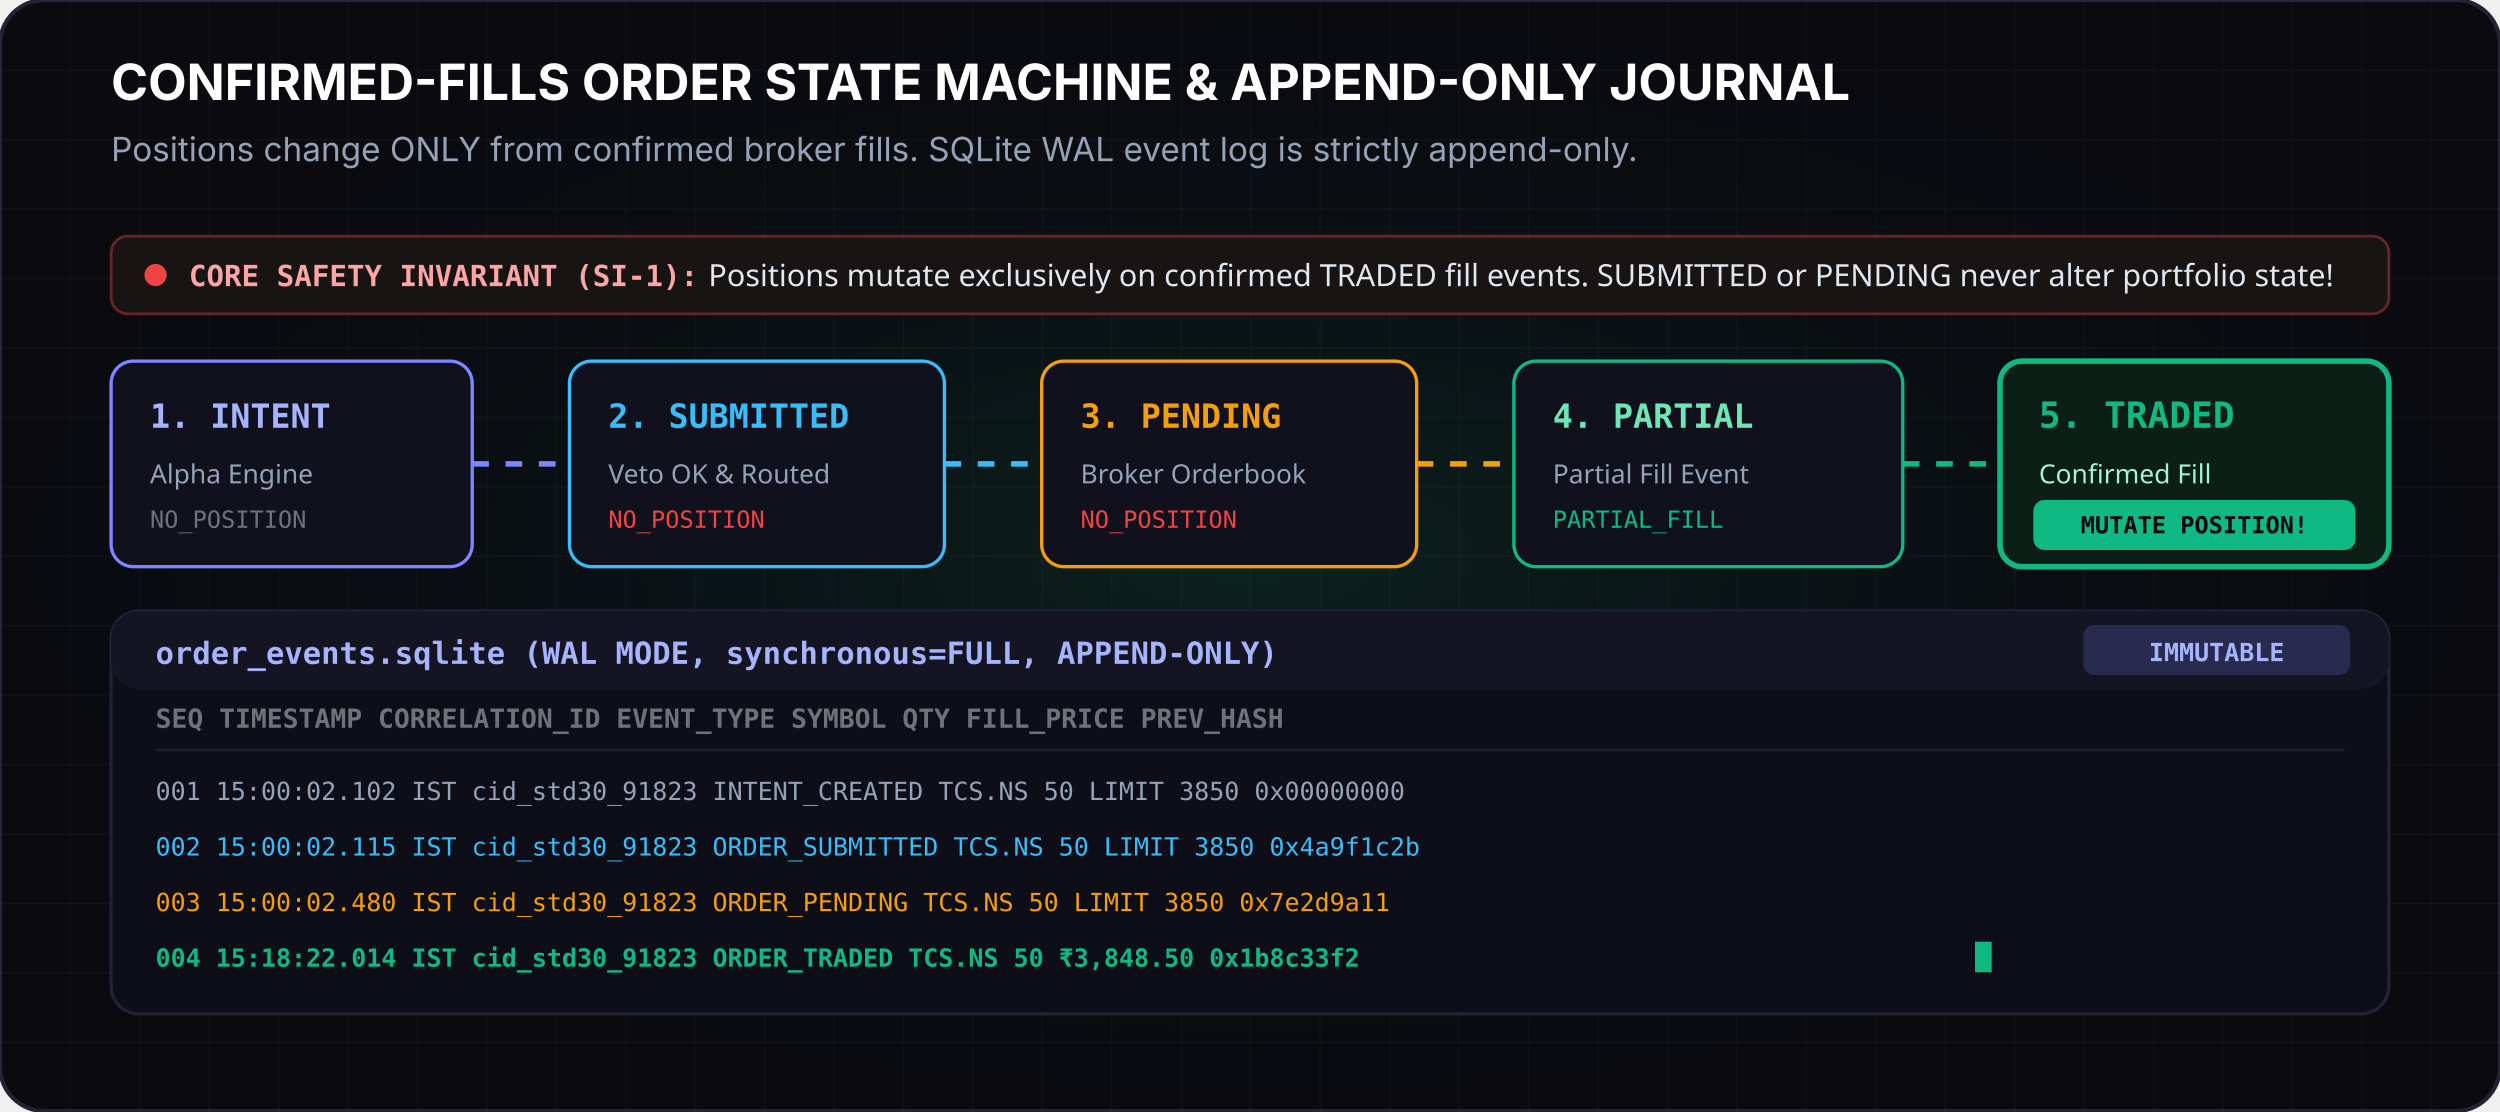
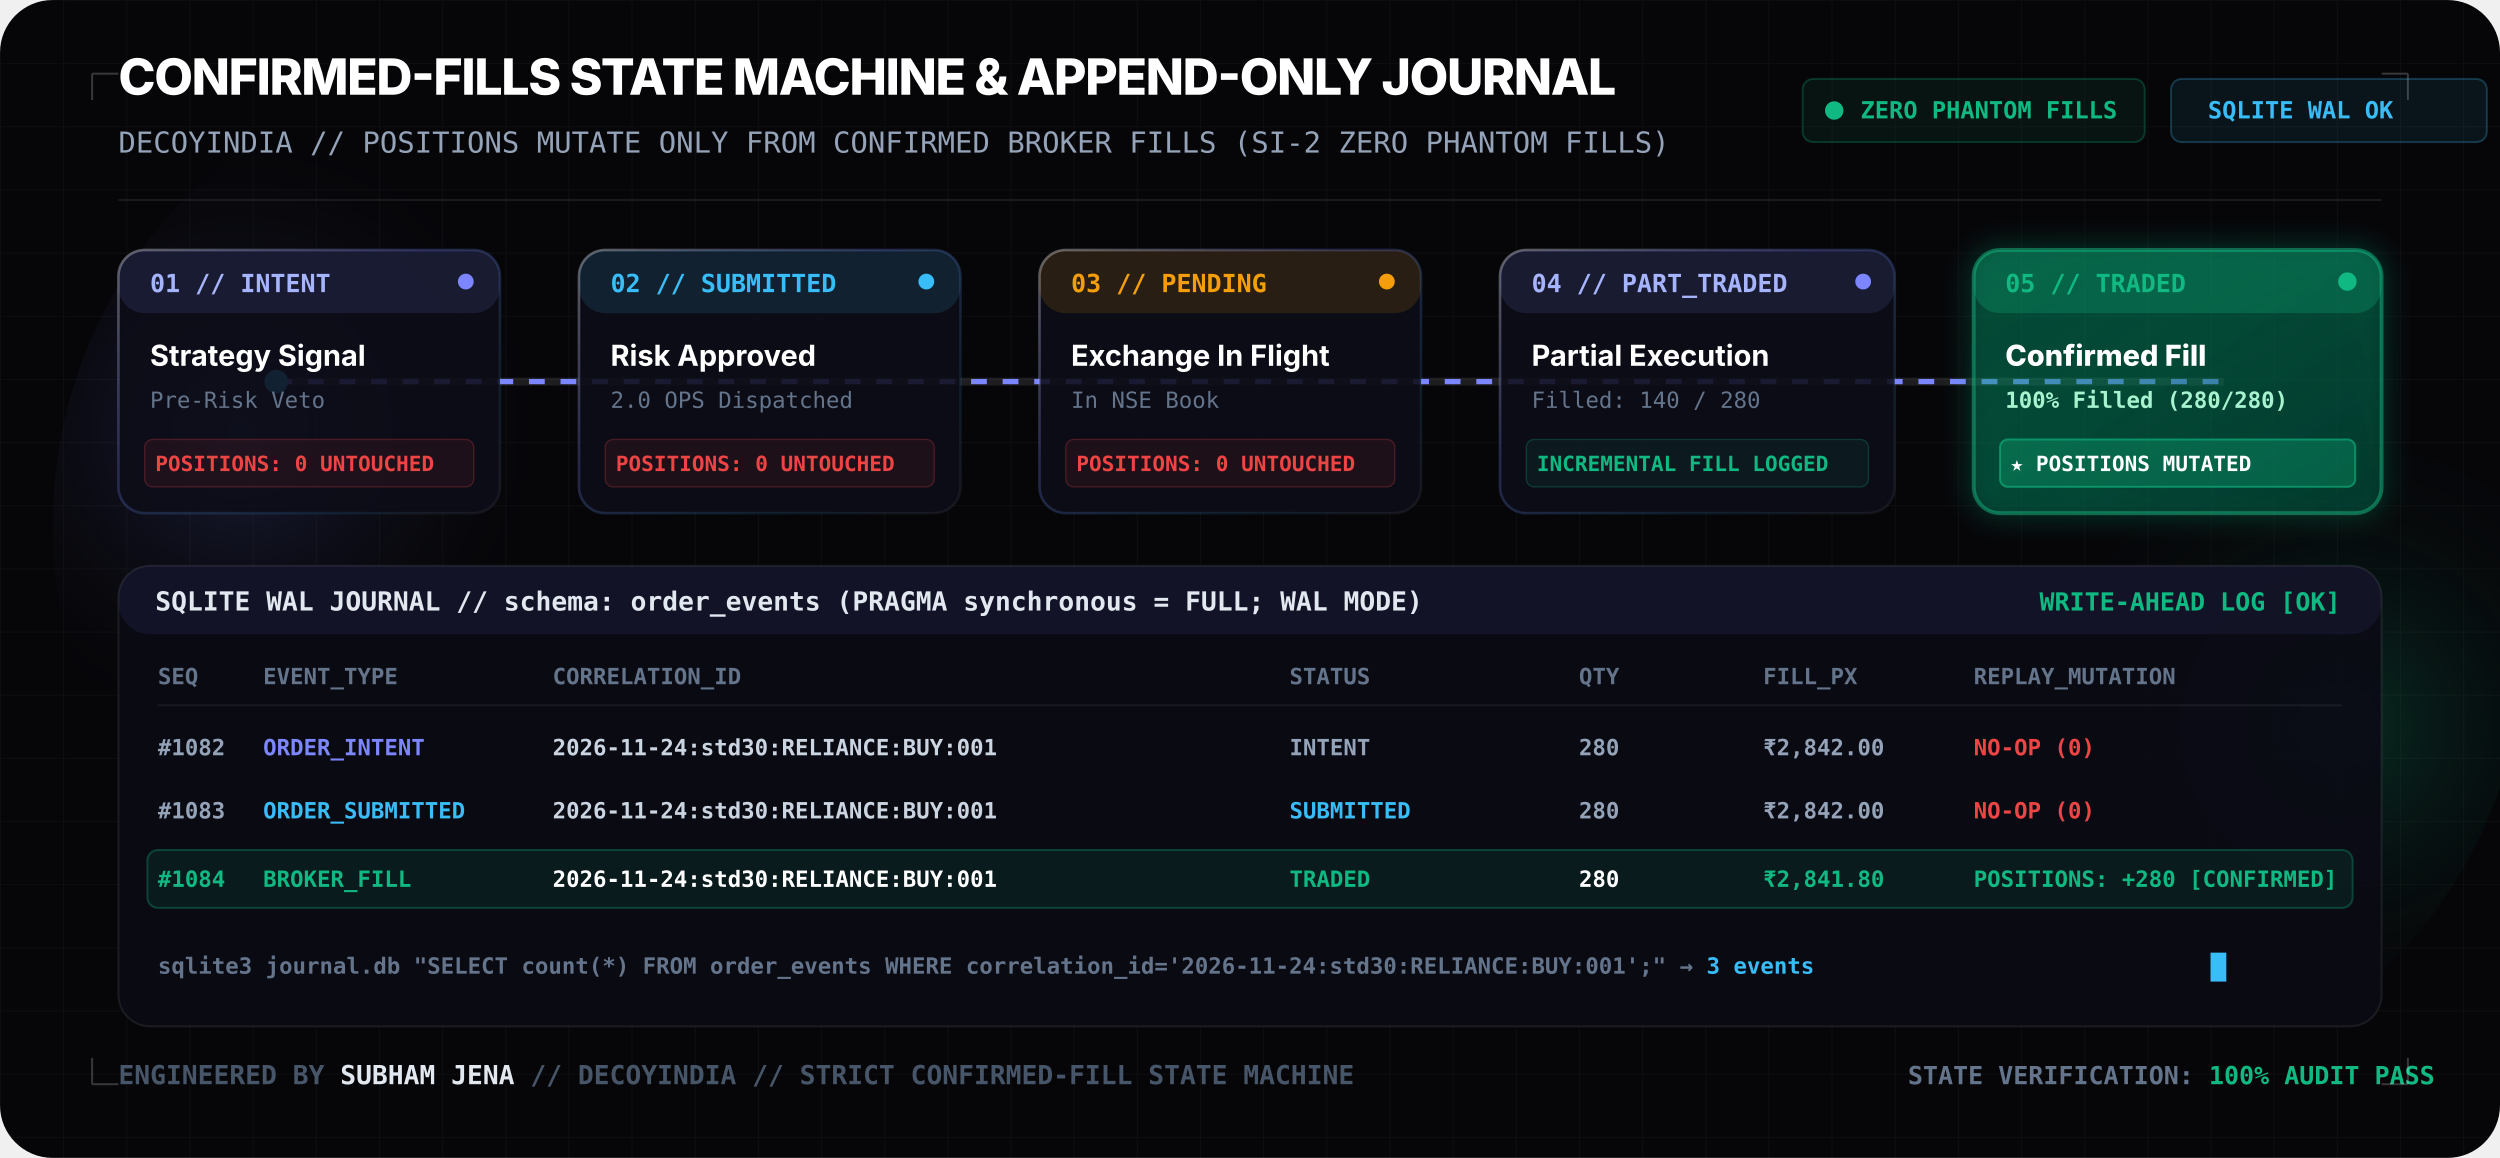
- <svg xmlns="http://www.w3.org/2000/svg" viewBox="0 0 900 400" width="100%" height="auto">
+ <svg xmlns="http://www.w3.org/2000/svg" viewBox="0 0 950 440" width="100%" height="auto">
  <defs>
-     <radialGradient id="smGlow" cx="50%" cy="50%" r="55%">
-       <stop offset="0%" stop-color="#10B981" stop-opacity="0.14" />
-       <stop offset="100%" stop-color="#0A0A0F" stop-opacity="0" />
+     <radialGradient id="smSpot1" cx="20%" cy="40%" r="55%">
+       <stop offset="0%" stop-color="#7C86FF" stop-opacity="0.20" />
+       <stop offset="60%" stop-color="#060609" stop-opacity="0" />
    </radialGradient>
-     <pattern id="smGrid" width="25" height="25" patternUnits="userSpaceOnUse">
-       <path d="M 25 0 L 0 0 0 25" fill="none" stroke="rgba(255,255,255,0.03)" stroke-width="1" />
+     <radialGradient id="smSpot2" cx="80%" cy="60%" r="55%">
+       <stop offset="0%" stop-color="#10B981" stop-opacity="0.22" />
+       <stop offset="60%" stop-color="#060609" stop-opacity="0" />
+     </radialGradient>
+     <linearGradient id="nodeGlassGrad" x1="0%" y1="0%" x2="100%" y2="100%">
+       <stop offset="0%" stop-color="#FFFFFF" stop-opacity="0.08" />
+       <stop offset="40%" stop-color="#FFFFFF" stop-opacity="0.02" />
+       <stop offset="100%" stop-color="#7C86FF" stop-opacity="0.04" />
+     </linearGradient>
+     <linearGradient id="nodeBorderGrad" x1="0%" y1="0%" x2="100%" y2="100%">
+       <stop offset="0%" stop-color="#FFFFFF" stop-opacity="0.35" />
+       <stop offset="40%" stop-color="#7C86FF" stop-opacity="0.25" />
+       <stop offset="80%" stop-color="#38BDF8" stop-opacity="0.1" />
+       <stop offset="100%" stop-color="#FFFFFF" stop-opacity="0.05" />
+     </linearGradient>
+     <linearGradient id="tradedNodeGrad" x1="0%" y1="0%" x2="100%" y2="100%">
+       <stop offset="0%" stop-color="#10B981" stop-opacity="0.2" />
+       <stop offset="100%" stop-color="#064E3B" stop-opacity="0.4" />
+     </linearGradient>
+     <pattern id="smGrid" width="24" height="24" patternUnits="userSpaceOnUse">
+       <path d="M 24 0 L 0 0 0 24" fill="none" stroke="rgba(255,255,255,0.03)" stroke-width="0.75" />
    </pattern>
+     <filter id="fillIgniteGlow" x="-20%" y="-20%" width="140%" height="140%">
+       <feGaussianBlur stdDeviation="5" result="blur" />
+       <feMerge>
+         <feMergeNode in="blur" />
+         <feMergeNode in="SourceGraphic" />
+       </feMerge>
+     </filter>
  </defs>
  <style>
-     @keyframes statePulse {
-       0%, 100% { filter: drop-shadow(0 0 2px #10B981); }
-       50% { filter: drop-shadow(0 0 10px #10B981); }
-     }
-     @keyframes dashStream {
-       0% { stroke-dashoffset: 40; }
+     /* Precision GSAP State Machine Animations */
+     @keyframes orderPipelineFlow {
+       0% { stroke-dashoffset: 80; }
      100% { stroke-dashoffset: 0; }
    }
-     @keyframes cursorBlink {
+     @keyframes fillEventIgnite {
+       0%, 100% { transform: scale(1); filter: drop-shadow(0 0 4px #10B981); }
+       50% { transform: scale(1.05); filter: drop-shadow(0 0 14px #10B981); }
+     }
+     @keyframes cursorTerminal {
      0%, 100% { opacity: 1; }
      50% { opacity: 0; }
    }
+     @keyframes movingPhoton {
+       0% { transform: translateX(0px); opacity: 0; }
+       10% { opacity: 1; }
+       90% { opacity: 1; }
+       100% { transform: translateX(700px); opacity: 0; }
+     }

-     .active-state {
-       animation: statePulse 2.5s ease-in-out infinite;
-     }
-     .flow-dash {
+     .pipeline-conduit {
      stroke-dasharray: 6 6;
-       animation: dashStream 2s linear infinite;
-     }
-     .terminal-cursor {
-       animation: cursorBlink 1s step-start infinite;
-     }
+       animation: orderPipelineFlow 2s linear infinite;
+     }
+     .ignite-box {
+       transform-origin: 775px 145px;
+       animation: fillEventIgnite 2.6s ease-in-out infinite;
+     }
+     .term-cursor { animation: cursorTerminal 0.9s step-start infinite; }
+     .packet-runner { animation: movingPhoton 4s cubic-bezier(0.16, 1, 0.3, 1) infinite; }

    @media (prefers-reduced-motion: reduce) {
-       .active-state, .flow-dash, .terminal-cursor {
+       .pipeline-conduit, .ignite-box, .term-cursor, .packet-runner {
        animation: none !important;
      }
    }
  </style>
-   <rect width="900" height="400" rx="16" fill="#0A0A0F" stroke="#222234" stroke-width="1.5" />
-   <rect width="900" height="400" fill="url(#smGrid)" rx="16" />
-   <rect width="900" height="400" fill="url(#smGlow)" rx="16" />
-   <g transform="translate(40, 36)">
-     <text font-family="'Segoe UI', 'Inter', -apple-system, sans-serif" font-weight="700" font-size="18" fill="#FFFFFF">
-       CONFIRMED-FILLS ORDER STATE MACHINE &amp; APPEND-ONLY JOURNAL
-     </text>
-     <text y="22" font-family="'Segoe UI', 'Inter', -apple-system, sans-serif" font-weight="400" font-size="12" fill="#94A3B8">
-       Positions change ONLY from confirmed broker fills. SQLite WAL event log is strictly append-only.
-     </text>
-   </g>
-   <g transform="translate(40, 85)">
-     <rect width="820" height="28" rx="6" fill="#181414" stroke="rgba(239,68,68,0.4)" stroke-width="1" />
-     <circle cx="16" cy="14" r="4" fill="#EF4444" />
-     <text x="28" y="18" font-family="'Cascadia Code', monospace" font-size="10.5" font-weight="700" fill="#FCA5A5">
-       CORE SAFETY INVARIANT (SI-1):
-     </text>
-     <text x="215" y="18" font-family="'Segoe UI', sans-serif" font-size="11" fill="#E2E8F0">
-       Positions mutate exclusively on confirmed TRADED fill events. SUBMITTED or PENDING never alter portfolio state!
-     </text>
-     <g transform="translate(0, 45)">
-       <rect width="130" height="74" rx="8" fill="#11111E" stroke="#7C86FF" stroke-width="1.2" />
-       <text x="14" y="24" font-family="'Cascadia Code', monospace" font-size="12" font-weight="700" fill="#A5B4FC">1. INTENT</text>
-       <text x="14" y="44" font-family="'Segoe UI', sans-serif" font-size="9.5" fill="#94A3B8">Alpha Engine</text>
-       <text x="14" y="60" font-family="'Cascadia Code', monospace" font-size="8.5" fill="#71717A">NO_POSITION</text>
-     </g>
-     <path class="flow-dash" d="M 130 82 L 165 82" stroke="#7C86FF" stroke-width="2" />
-     <g transform="translate(165, 45)">
-       <rect width="135" height="74" rx="8" fill="#11111E" stroke="#38BDF8" stroke-width="1.2" />
-       <text x="14" y="24" font-family="'Cascadia Code', monospace" font-size="12" font-weight="700" fill="#38BDF8">2. SUBMITTED</text>
-       <text x="14" y="44" font-family="'Segoe UI', sans-serif" font-size="9.5" fill="#94A3B8">Veto OK &amp; Routed</text>
-       <text x="14" y="60" font-family="'Cascadia Code', monospace" font-size="8.5" fill="#EF4444">NO_POSITION</text>
-     </g>
-     <path class="flow-dash" d="M 300 82 L 335 82" stroke="#38BDF8" stroke-width="2" />
-     <g transform="translate(335, 45)">
-       <rect width="135" height="74" rx="8" fill="#11111E" stroke="#F59E0B" stroke-width="1.2" />
-       <text x="14" y="24" font-family="'Cascadia Code', monospace" font-size="12" font-weight="700" fill="#F59E0B">3. PENDING</text>
-       <text x="14" y="44" font-family="'Segoe UI', sans-serif" font-size="9.5" fill="#94A3B8">Broker Orderbook</text>
-       <text x="14" y="60" font-family="'Cascadia Code', monospace" font-size="8.5" fill="#EF4444">NO_POSITION</text>
-     </g>
-     <path class="flow-dash" d="M 470 82 L 505 82" stroke="#F59E0B" stroke-width="2" />
-     <g transform="translate(505, 45)">
-       <rect width="140" height="74" rx="8" fill="#11111E" stroke="#10B981" stroke-width="1.2" />
-       <text x="14" y="24" font-family="'Cascadia Code', monospace" font-size="12" font-weight="700" fill="#6EE7B7">4. PARTIAL</text>
-       <text x="14" y="44" font-family="'Segoe UI', sans-serif" font-size="9.5" fill="#94A3B8">Partial Fill Event</text>
-       <text x="14" y="60" font-family="'Cascadia Code', monospace" font-size="8.5" fill="#10B981">PARTIAL_FILL</text>
-     </g>
-     <path class="flow-dash" d="M 645 82 L 680 82" stroke="#10B981" stroke-width="2" />
-     <g class="active-state" transform="translate(680, 45)">
-       <rect width="140" height="74" rx="8" fill="#0C1F16" stroke="#10B981" stroke-width="2" />
-       <text x="14" y="24" font-family="'Cascadia Code', monospace" font-size="13" font-weight="800" fill="#10B981">5. TRADED</text>
-       <text x="14" y="44" font-family="'Segoe UI', sans-serif" font-size="9.5" fill="#A7F3D0">Confirmed Fill</text>
-       <rect x="12" y="50" width="116" height="18" rx="4" fill="#10B981" />
-       <text x="70" y="62" text-anchor="middle" font-family="'Cascadia Code', monospace" font-size="8.5" font-weight="800" fill="#0A0A0F">
-         MUTATE POSITION!
+   <rect width="950" height="440" fill="#060609" rx="20" />
+   <rect width="950" height="440" fill="url(#smGrid)" rx="20" />
+   <circle cx="200" cy="200" r="180" fill="url(#smSpot1)" />
+   <circle cx="780" cy="240" r="180" fill="url(#smSpot2)" />
+   <g transform="translate(45, 36)">
+     <text font-family="'Inter', -apple-system, sans-serif" font-size="19" font-weight="800" fill="#FFFFFF" letter-spacing="-0.5px">
+       CONFIRMED-FILLS STATE MACHINE &amp; APPEND-ONLY JOURNAL
+     </text>
+     <text y="22" font-family="'JetBrains Mono', monospace" font-size="11" font-weight="500" fill="#94A3B8">
+       DECOYINDIA // POSITIONS MUTATE ONLY FROM CONFIRMED BROKER FILLS (SI-2 ZERO PHANTOM FILLS)
+     </text>
+     <g transform="translate(640, -6)">
+       <rect x="0" y="0" width="130" height="24" rx="4" fill="rgba(16,185,129,0.08)" stroke="rgba(16,185,129,0.25)" stroke-width="0.75" />
+       <circle cx="12" cy="12" r="3.5" fill="#10B981" />
+       <text x="22" y="15" font-family="'JetBrains Mono', monospace" font-size="9" font-weight="700" fill="#10B981">ZERO PHANTOM FILLS</text>
+       <rect x="140" y="0" width="120" height="24" rx="4" fill="rgba(56,189,248,0.08)" stroke="rgba(56,189,248,0.25)" stroke-width="0.75" />
+       <text x="14" y="15" transform="translate(140,0)" font-family="'JetBrains Mono', monospace" font-size="9" font-weight="700" fill="#38BDF8">SQLITE WAL OK</text>
+     </g>
+   </g>
+   <line x1="45" y1="76" x2="905" y2="76" stroke="rgba(255,255,255,0.08)" stroke-width="0.75" />
+   <g transform="translate(45, 95)">
+     <line x1="60" y1="50" x2="800" y2="50" stroke="rgba(255,255,255,0.1)" stroke-width="3" />
+     <line class="pipeline-conduit" x1="60" y1="50" x2="800" y2="50" stroke="#7C86FF" stroke-width="2" />
+     <g class="packet-runner" transform="translate(60, 50)">
+       <circle cx="0" cy="0" r="4.5" fill="#38BDF8" />
+     </g>
+     <g transform="translate(0, 0)">
+       <rect width="145" height="100" rx="10" fill="#0D0D18" fill-opacity="0.88" stroke="url(#nodeBorderGrad)" stroke-width="1" />
+       <rect width="145" height="24" rx="10" fill="rgba(124,134,255,0.12)" />
+       <text x="12" y="16" font-family="'JetBrains Mono', monospace" font-size="9.5" font-weight="700" fill="#A5B4FC">01 // INTENT</text>
+       <circle cx="132" cy="12" r="3" fill="#7C86FF" />
+       <text x="12" y="44" font-family="'Inter', sans-serif" font-size="11" font-weight="700" fill="#FFFFFF">Strategy Signal</text>
+       <text x="12" y="60" font-family="'JetBrains Mono', monospace" font-size="8.5" font-weight="500" fill="#64748B">Pre-Risk Veto</text>
+       <rect x="10" y="72" width="125" height="18" rx="3" fill="rgba(239,68,68,0.08)" stroke="rgba(239,68,68,0.25)" stroke-width="0.5" />
+       <text x="14" y="84" font-family="'JetBrains Mono', monospace" font-size="8" font-weight="700" fill="#EF4444">POSITIONS: 0 UNTOUCHED</text>
+     </g>
+     <g transform="translate(175, 0)">
+       <rect width="145" height="100" rx="10" fill="#0D0D18" fill-opacity="0.88" stroke="url(#nodeBorderGrad)" stroke-width="1" />
+       <rect width="145" height="24" rx="10" fill="rgba(56,189,248,0.12)" />
+       <text x="12" y="16" font-family="'JetBrains Mono', monospace" font-size="9.5" font-weight="700" fill="#38BDF8">02 // SUBMITTED</text>
+       <circle cx="132" cy="12" r="3" fill="#38BDF8" />
+       <text x="12" y="44" font-family="'Inter', sans-serif" font-size="11" font-weight="700" fill="#FFFFFF">Risk Approved</text>
+       <text x="12" y="60" font-family="'JetBrains Mono', monospace" font-size="8.5" font-weight="500" fill="#64748B">2.0 OPS Dispatched</text>
+       <rect x="10" y="72" width="125" height="18" rx="3" fill="rgba(239,68,68,0.08)" stroke="rgba(239,68,68,0.25)" stroke-width="0.5" />
+       <text x="14" y="84" font-family="'JetBrains Mono', monospace" font-size="8" font-weight="700" fill="#EF4444">POSITIONS: 0 UNTOUCHED</text>
+     </g>
+     <g transform="translate(350, 0)">
+       <rect width="145" height="100" rx="10" fill="#0D0D18" fill-opacity="0.88" stroke="url(#nodeBorderGrad)" stroke-width="1" />
+       <rect width="145" height="24" rx="10" fill="rgba(245,158,11,0.12)" />
+       <text x="12" y="16" font-family="'JetBrains Mono', monospace" font-size="9.5" font-weight="700" fill="#F59E0B">03 // PENDING</text>
+       <circle cx="132" cy="12" r="3" fill="#F59E0B" />
+       <text x="12" y="44" font-family="'Inter', sans-serif" font-size="11" font-weight="700" fill="#FFFFFF">Exchange In Flight</text>
+       <text x="12" y="60" font-family="'JetBrains Mono', monospace" font-size="8.5" font-weight="500" fill="#64748B">In NSE Book</text>
+       <rect x="10" y="72" width="125" height="18" rx="3" fill="rgba(239,68,68,0.08)" stroke="rgba(239,68,68,0.25)" stroke-width="0.5" />
+       <text x="14" y="84" font-family="'JetBrains Mono', monospace" font-size="8" font-weight="700" fill="#EF4444">POSITIONS: 0 UNTOUCHED</text>
+     </g>
+     <g transform="translate(525, 0)">
+       <rect width="150" height="100" rx="10" fill="#0D0D18" fill-opacity="0.88" stroke="url(#nodeBorderGrad)" stroke-width="1" />
+       <rect width="150" height="24" rx="10" fill="rgba(124,134,255,0.12)" />
+       <text x="12" y="16" font-family="'JetBrains Mono', monospace" font-size="9.5" font-weight="700" fill="#A5B4FC">04 // PART_TRADED</text>
+       <circle cx="138" cy="12" r="3" fill="#7C86FF" />
+       <text x="12" y="44" font-family="'Inter', sans-serif" font-size="11" font-weight="700" fill="#FFFFFF">Partial Execution</text>
+       <text x="12" y="60" font-family="'JetBrains Mono', monospace" font-size="8.5" font-weight="500" fill="#64748B">Filled: 140 / 280</text>
+       <rect x="10" y="72" width="130" height="18" rx="3" fill="rgba(16,185,129,0.08)" stroke="rgba(16,185,129,0.25)" stroke-width="0.5" />
+       <text x="14" y="84" font-family="'JetBrains Mono', monospace" font-size="8" font-weight="700" fill="#10B981">INCREMENTAL FILL LOGGED</text>
+     </g>
+     <g class="ignite-box" transform="translate(705, 0)">
+       <rect width="155" height="100" rx="10" fill="url(#tradedNodeGrad)" stroke="rgba(16,185,129,0.5)" stroke-width="1.5" filter="url(#fillIgniteGlow)" />
+       <rect width="155" height="24" rx="10" fill="rgba(16,185,129,0.25)" />
+       <text x="12" y="16" font-family="'JetBrains Mono', monospace" font-size="9.5" font-weight="700" fill="#10B981">05 // TRADED</text>
+       <circle cx="142" cy="12" r="3.5" fill="#10B981" />
+       <text x="12" y="44" font-family="'Inter', sans-serif" font-size="11" font-weight="800" fill="#FFFFFF">Confirmed Fill</text>
+       <text x="12" y="60" font-family="'JetBrains Mono', monospace" font-size="8.5" font-weight="600" fill="#A7F3D0">100% Filled (280/280)</text>
+       <rect x="10" y="72" width="135" height="18" rx="3" fill="rgba(16,185,129,0.3)" stroke="rgba(16,185,129,0.6)" stroke-width="0.75" />
+       <text x="14" y="84" font-family="'JetBrains Mono', monospace" font-size="8" font-weight="800" fill="#FFFFFF">★ POSITIONS MUTATED</text>
+     </g>
+   </g>
+   <g transform="translate(45, 215)">
+     <rect width="860" height="175" rx="12" fill="#0B0B14" fill-opacity="0.9" stroke="rgba(255,255,255,0.08)" stroke-width="0.75" />
+     <rect width="860" height="26" rx="12" fill="rgba(124,134,255,0.08)" />
+     <text x="14" y="17" font-family="'JetBrains Mono', monospace" font-size="10" font-weight="700" fill="#E2E8F0">
+       SQLITE WAL JOURNAL // schema: order_events (PRAGMA synchronous = FULL; WAL MODE)
+     </text>
+     <text x="730" y="17" font-family="'JetBrains Mono', monospace" font-size="9.5" font-weight="600" fill="#10B981">
+       WRITE-AHEAD LOG [OK]
+     </text>
+     <g transform="translate(15, 45)">
+       <text x="0" y="0" font-family="'JetBrains Mono', monospace" font-size="8.5" font-weight="700" fill="#64748B">SEQ</text>
+       <text x="40" y="0" font-family="'JetBrains Mono', monospace" font-size="8.5" font-weight="700" fill="#64748B">EVENT_TYPE</text>
+       <text x="150" y="0" font-family="'JetBrains Mono', monospace" font-size="8.5" font-weight="700" fill="#64748B">CORRELATION_ID</text>
+       <text x="430" y="0" font-family="'JetBrains Mono', monospace" font-size="8.5" font-weight="700" fill="#64748B">STATUS</text>
+       <text x="540" y="0" font-family="'JetBrains Mono', monospace" font-size="8.5" font-weight="700" fill="#64748B">QTY</text>
+       <text x="610" y="0" font-family="'JetBrains Mono', monospace" font-size="8.5" font-weight="700" fill="#64748B">FILL_PX</text>
+       <text x="690" y="0" font-family="'JetBrains Mono', monospace" font-size="8.5" font-weight="700" fill="#64748B">REPLAY_MUTATION</text>
+       <line x1="0" y1="8" x2="830" y2="8" stroke="rgba(255,255,255,0.06)" stroke-width="0.75" />
+     </g>
+     <g transform="translate(15, 72)">
+       <text x="0" y="0" font-family="'JetBrains Mono', monospace" font-size="8.5" font-weight="600" fill="#94A3B8">#1082</text>
+       <text x="40" y="0" font-family="'JetBrains Mono', monospace" font-size="8.5" font-weight="600" fill="#7C86FF">ORDER_INTENT</text>
+       <text x="150" y="0" font-family="'JetBrains Mono', monospace" font-size="8.5" font-weight="600" fill="#CBD5E1">2026-11-24:std30:RELIANCE:BUY:001</text>
+       <text x="430" y="0" font-family="'JetBrains Mono', monospace" font-size="8.5" font-weight="600" fill="#94A3B8">INTENT</text>
+       <text x="540" y="0" font-family="'JetBrains Mono', monospace" font-size="8.5" font-weight="600" fill="#94A3B8">280</text>
+       <text x="610" y="0" font-family="'JetBrains Mono', monospace" font-size="8.5" font-weight="600" fill="#94A3B8">₹2,842.00</text>
+       <text x="690" y="0" font-family="'JetBrains Mono', monospace" font-size="8.5" font-weight="600" fill="#EF4444">NO-OP (0)</text>
+     </g>
+     <g transform="translate(15, 96)">
+       <text x="0" y="0" font-family="'JetBrains Mono', monospace" font-size="8.5" font-weight="600" fill="#94A3B8">#1083</text>
+       <text x="40" y="0" font-family="'JetBrains Mono', monospace" font-size="8.5" font-weight="600" fill="#38BDF8">ORDER_SUBMITTED</text>
+       <text x="150" y="0" font-family="'JetBrains Mono', monospace" font-size="8.5" font-weight="600" fill="#CBD5E1">2026-11-24:std30:RELIANCE:BUY:001</text>
+       <text x="430" y="0" font-family="'JetBrains Mono', monospace" font-size="8.5" font-weight="600" fill="#38BDF8">SUBMITTED</text>
+       <text x="540" y="0" font-family="'JetBrains Mono', monospace" font-size="8.5" font-weight="600" fill="#94A3B8">280</text>
+       <text x="610" y="0" font-family="'JetBrains Mono', monospace" font-size="8.5" font-weight="600" fill="#94A3B8">₹2,842.00</text>
+       <text x="690" y="0" font-family="'JetBrains Mono', monospace" font-size="8.5" font-weight="600" fill="#EF4444">NO-OP (0)</text>
+     </g>
+     <g transform="translate(15, 120)">
+       <rect x="-4" y="-12" width="838" height="22" rx="4" fill="rgba(16,185,129,0.1)" stroke="rgba(16,185,129,0.3)" stroke-width="0.75" />
+       <text x="0" y="2" font-family="'JetBrains Mono', monospace" font-size="8.5" font-weight="700" fill="#10B981">#1084</text>
+       <text x="40" y="2" font-family="'JetBrains Mono', monospace" font-size="8.5" font-weight="700" fill="#10B981">BROKER_FILL</text>
+       <text x="150" y="2" font-family="'JetBrains Mono', monospace" font-size="8.5" font-weight="700" fill="#FFFFFF">2026-11-24:std30:RELIANCE:BUY:001</text>
+       <text x="430" y="2" font-family="'JetBrains Mono', monospace" font-size="8.5" font-weight="800" fill="#10B981">TRADED</text>
+       <text x="540" y="2" font-family="'JetBrains Mono', monospace" font-size="8.5" font-weight="800" fill="#FFFFFF">280</text>
+       <text x="610" y="2" font-family="'JetBrains Mono', monospace" font-size="8.5" font-weight="800" fill="#10B981">₹2,841.80</text>
+       <text x="690" y="2" font-family="'JetBrains Mono', monospace" font-size="8.5" font-weight="800" fill="#10B981">POSITIONS: +280 [CONFIRMED]</text>
+     </g>
+     <g transform="translate(15, 155)">
+       <text font-family="'JetBrains Mono', monospace" font-size="8.5" font-weight="600" fill="#64748B">
+         sqlite3 journal.db "SELECT count(*) FROM order_events WHERE correlation_id='2026-11-24:std30:RELIANCE:BUY:001';" → <tspan fill="#38BDF8">3 events</tspan>
      </text>
-     </g>
-   </g>
-   <g transform="translate(40, 220)">
-     <rect width="820" height="145" rx="10" fill="#0E0E18" stroke="#222236" stroke-width="1.2" />
-     <rect width="820" height="28" rx="10" fill="#141422" />
-     <text x="16" y="19" font-family="'Cascadia Code', monospace" font-size="11" font-weight="700" fill="#A5B4FC">
-       order_events.sqlite (WAL MODE, synchronous=FULL, APPEND-ONLY)
-     </text>
-     <rect x="710" y="5" width="96" height="18" rx="4" fill="rgba(124,134,255,0.2)" />
-     <text x="758" y="18" text-anchor="middle" font-family="'Cascadia Code', monospace" font-size="9" font-weight="700" fill="#A5B4FC">IMMUTABLE</text>
-     <g transform="translate(16, 42)">
-       <text font-family="'Cascadia Code', monospace" font-size="9.5" font-weight="700" fill="#71717A">
-         SEQ  TIMESTAMP           CORRELATION_ID    EVENT_TYPE       SYMBOL    QTY   FILL_PRICE  PREV_HASH
-       </text>
-       <line x1="0" y1="8" x2="788" y2="8" stroke="#1F1F30" stroke-width="1" />
-     </g>
-     <g transform="translate(16, 68)">
-       <text font-family="'Cascadia Code', monospace" font-size="9" fill="#94A3B8">001  15:00:02.102 IST   cid_std30_91823   INTENT_CREATED   TCS.NS    50    LIMIT 3850  0x00000000</text>
-     </g>
-     <g transform="translate(16, 88)">
-       <text font-family="'Cascadia Code', monospace" font-size="9" fill="#38BDF8">002  15:00:02.115 IST   cid_std30_91823   ORDER_SUBMITTED  TCS.NS    50    LIMIT 3850  0x4a9f1c2b</text>
-     </g>
-     <g transform="translate(16, 108)">
-       <text font-family="'Cascadia Code', monospace" font-size="9" fill="#F59E0B">003  15:00:02.480 IST   cid_std30_91823   ORDER_PENDING    TCS.NS    50    LIMIT 3850  0x7e2d9a11</text>
-     </g>
-     <g transform="translate(16, 128)">
-       <text font-family="'Cascadia Code', monospace" font-size="9" font-weight="700" fill="#10B981">004  15:18:22.014 IST   cid_std30_91823   ORDER_TRADED     TCS.NS    50    ₹3,848.50   0x1b8c33f2</text>
-       <rect class="terminal-cursor" x="655" y="-9" width="6" height="11" fill="#10B981" />
-     </g>
+       <rect class="term-cursor" x="780" y="-8" width="6" height="11" fill="#38BDF8" />
+     </g>
+   </g>
+   <g transform="translate(45, 412)">
+     <text font-family="'JetBrains Mono', monospace" font-size="10" font-weight="600" fill="#475569">
+       ENGINEERED BY <tspan fill="#E2E8F0" font-weight="700">SUBHAM JENA</tspan> // DECOYINDIA // STRICT CONFIRMED-FILL STATE MACHINE
+     </text>
+     <text x="680" y="0" font-family="'JetBrains Mono', monospace" font-size="9.5" font-weight="600" fill="#64748B">
+       STATE VERIFICATION: <tspan fill="#10B981">100% AUDIT PASS</tspan>
+     </text>
+   </g>
+   <g stroke="rgba(255,255,255,0.2)" stroke-width="0.75">
+     <path d="M 35 28 L 45 28 M 35 28 L 35 38" />
+     <path d="M 915 28 L 905 28 M 915 28 L 915 38" />
+     <path d="M 35 412 L 45 412 M 35 412 L 35 402" />
+     <path d="M 915 412 L 905 412 M 915 412 L 915 402" />
  </g>
</svg>
